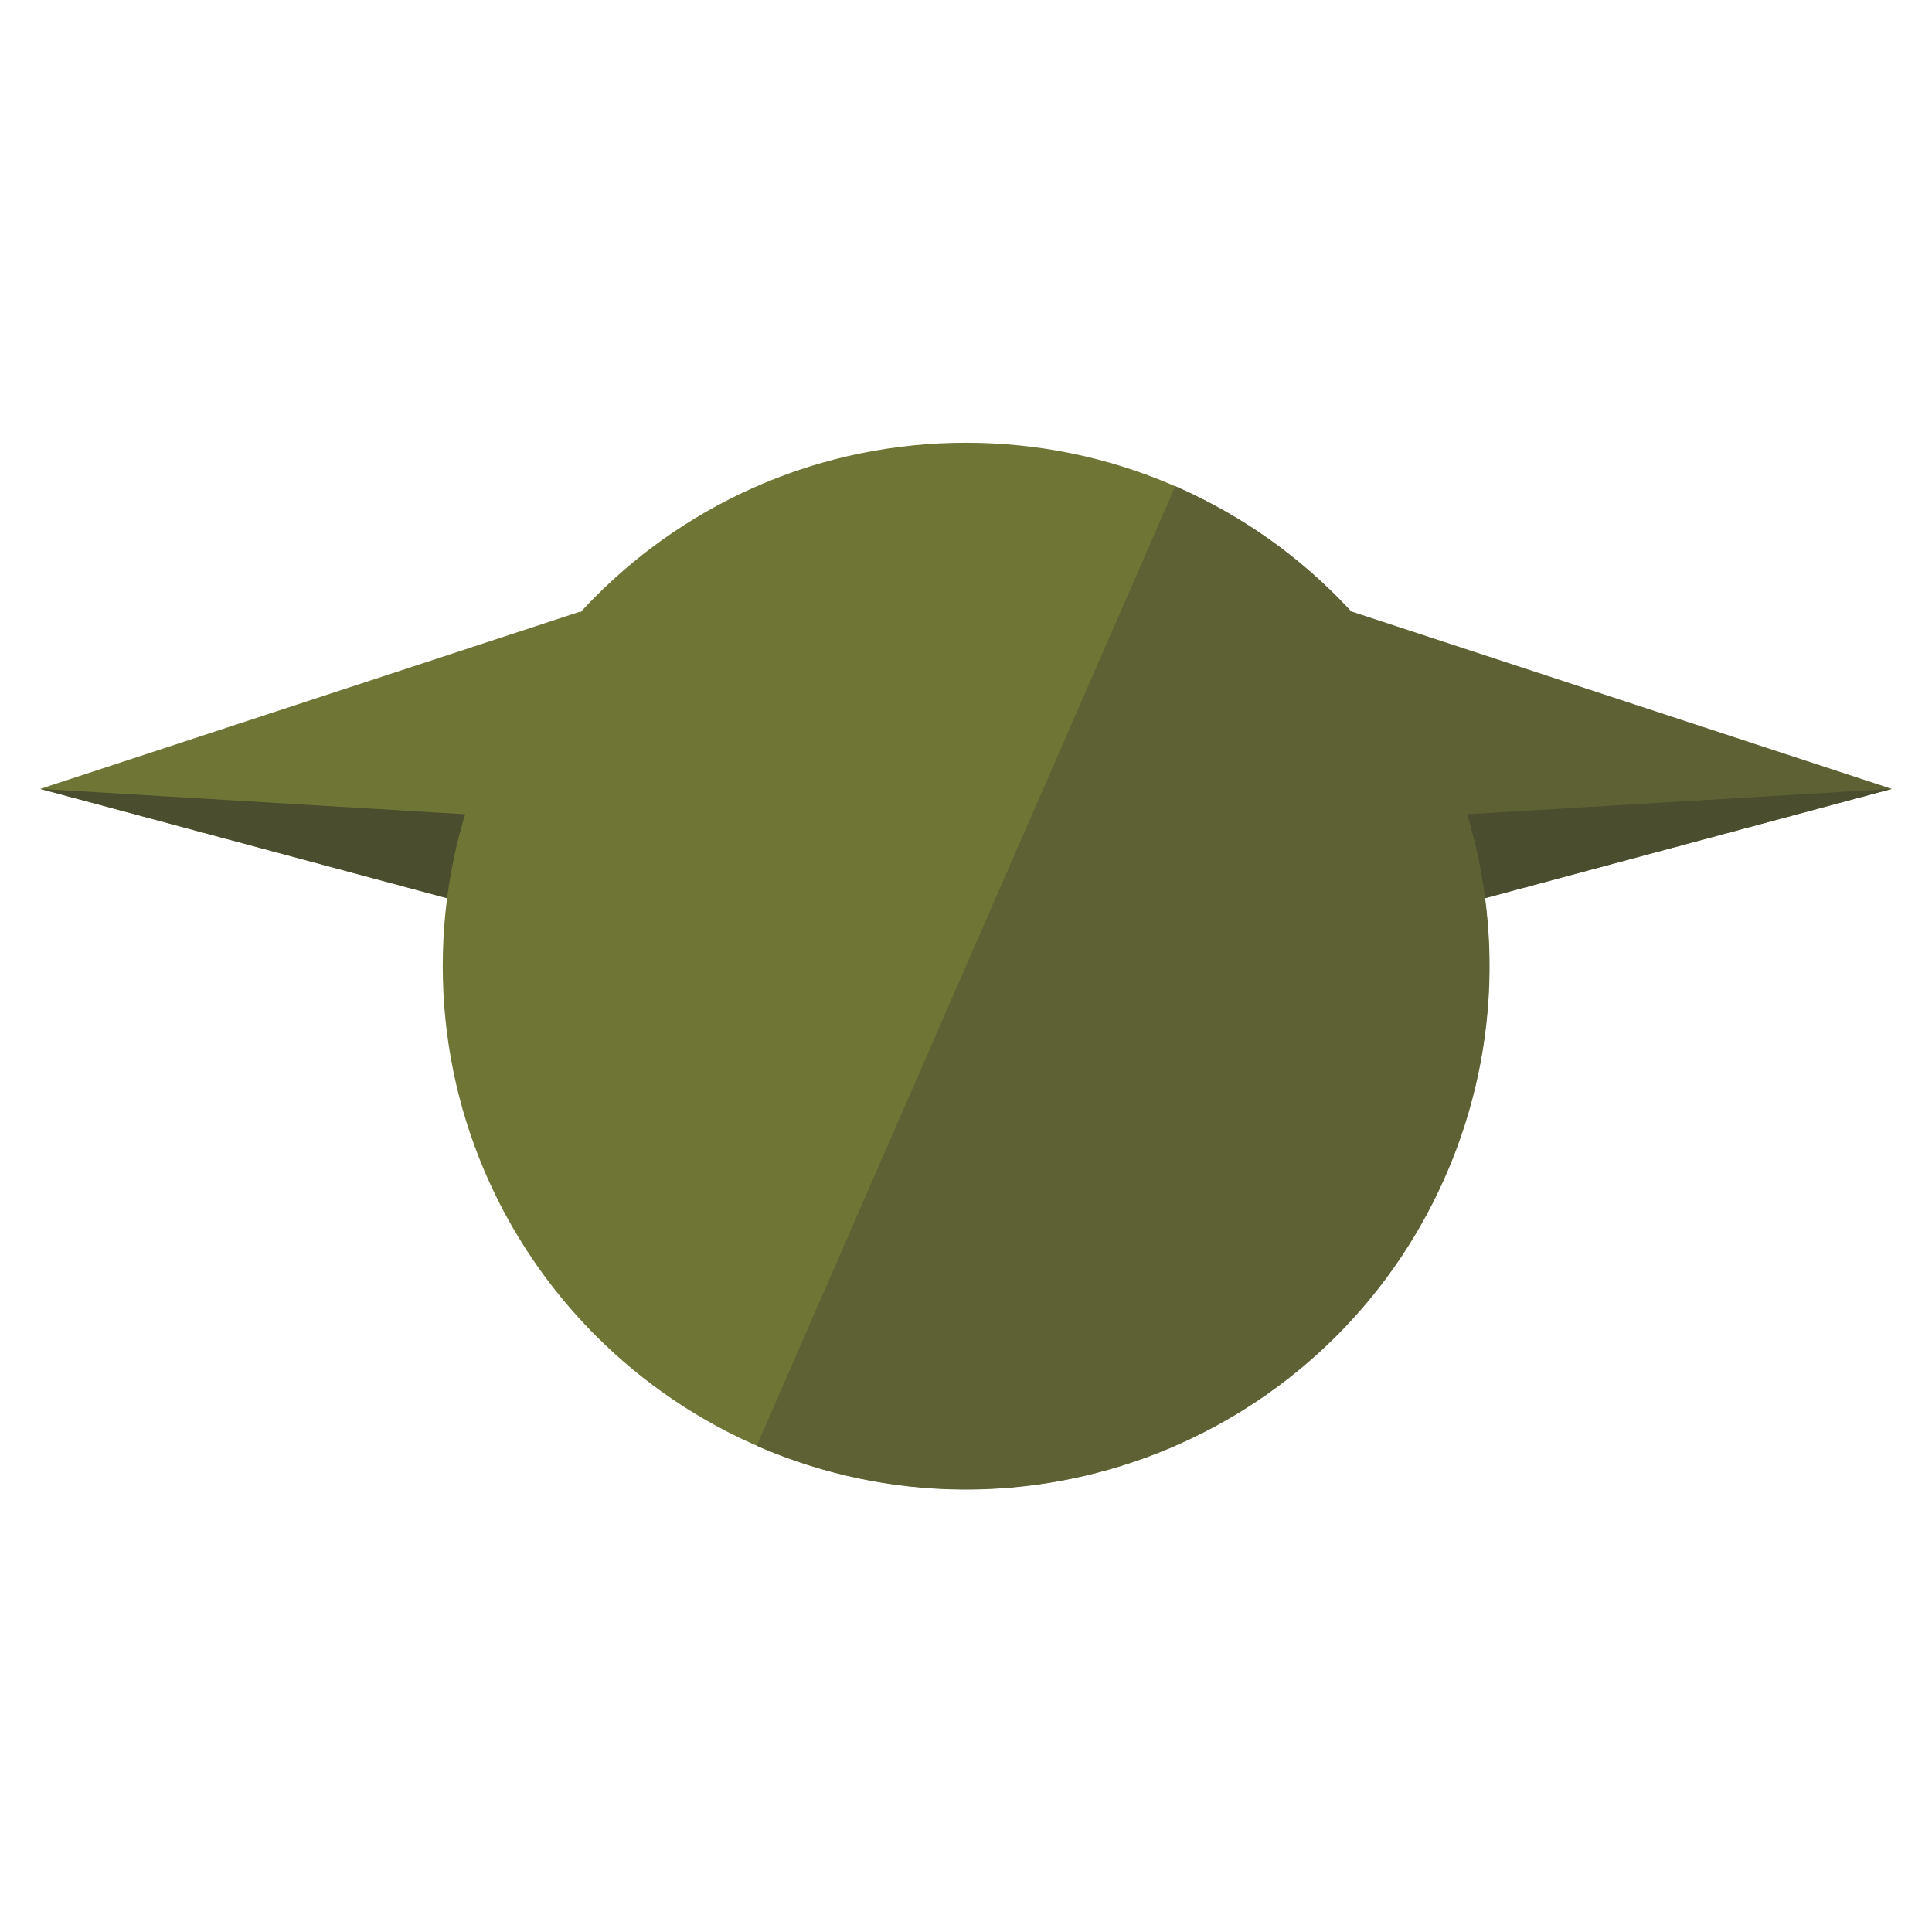
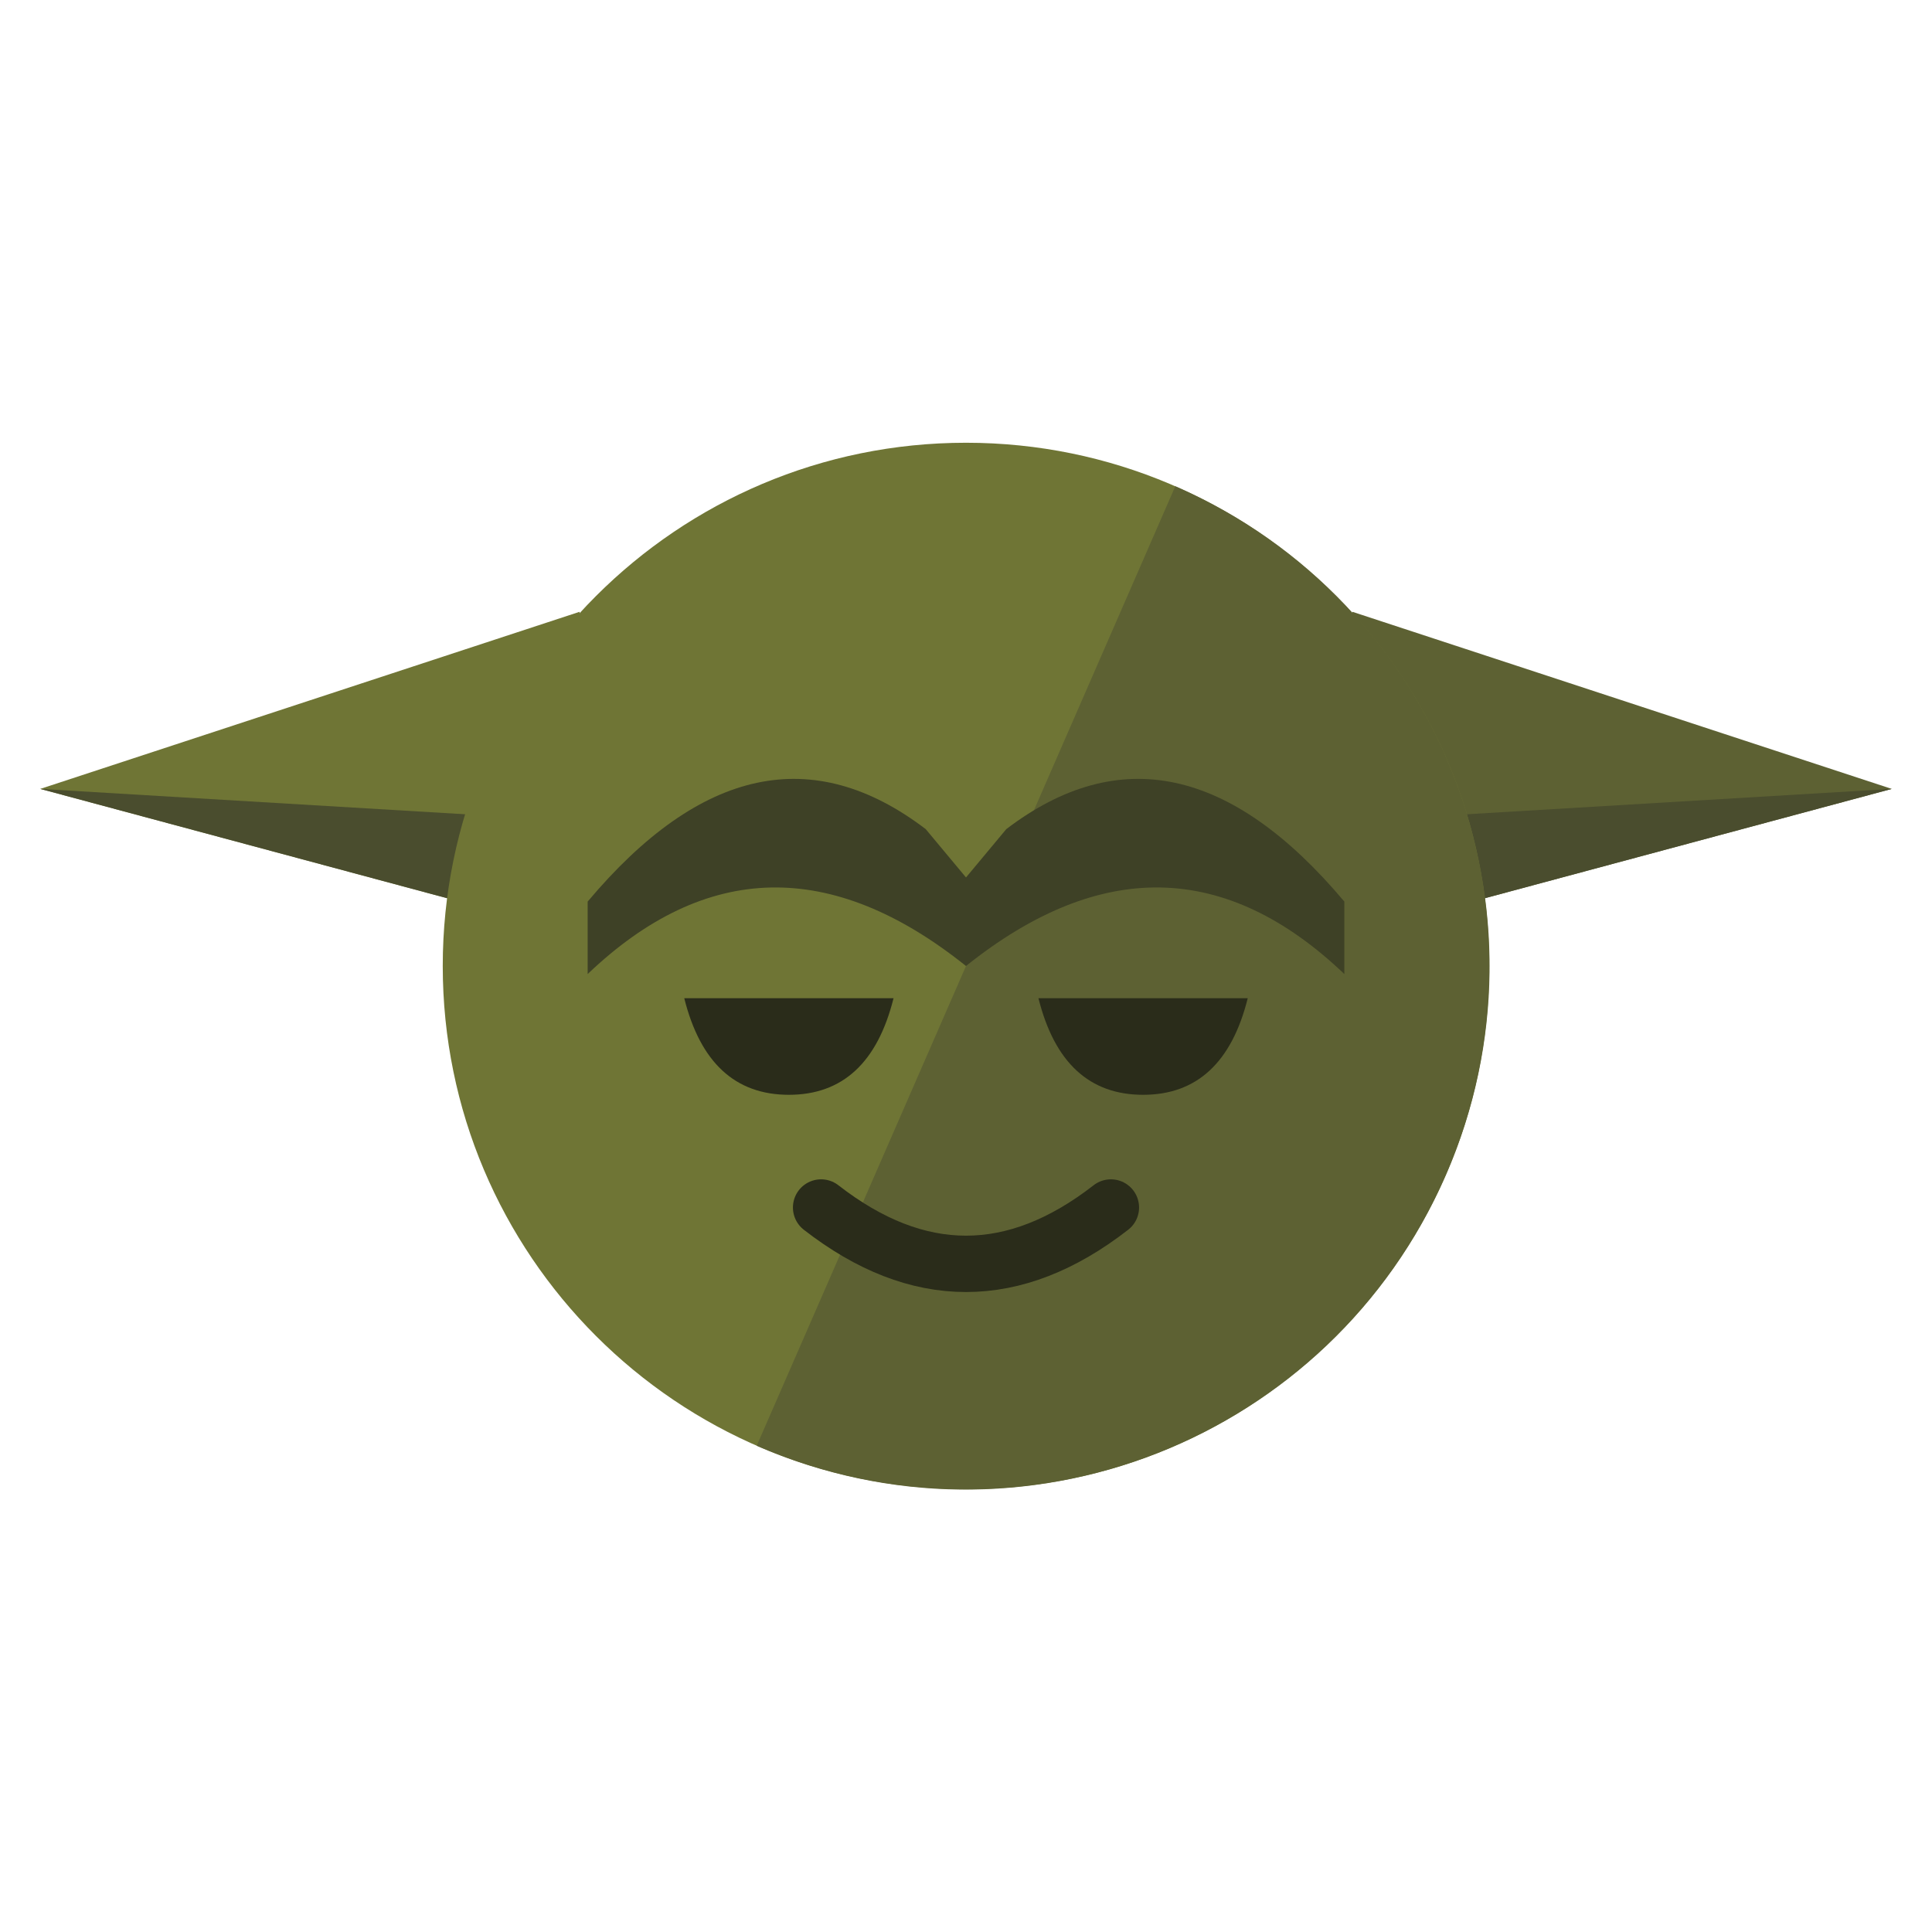
<svg xmlns="http://www.w3.org/2000/svg" viewBox="0 0 24 24">
  <path d="M.5 9.8 7.2 7.6v4z" fill="#6f7535" />
  <path d="M.5 9.8 7.2 10.2v1.4z" fill="#4a4d2e" />
  <path d="M23.5 9.8 16.8 7.6v4z" fill="#5d6133" />
  <path d="M23.5 9.8 16.8 10.2v1.4z" fill="#4a4d2e" />
  <circle cx="12" cy="12" r="6.5" fill="#6f7535" />
  <path d="M14.6 6.04A6.5 6.5 0 0 1 9.4 17.96z" fill="#5d6133" />
+   <path d="M7.3 11.2Q9.4 8.7 11.5 10.3L12 10.9l.5-.6q2.1-1.6 4.2.9v.9Q14.5 10 12 12 9.5 10 7.3 12.1z" fill="#3e4126" />
+   <g fill="#2a2c1a">
+     <path d="M8.5 12.4h2.6q-.3 1.2-1.3 1.2t-1.3-1.2z" />
+     <path d="M12.9 12.4h2.6q-.3 1.2-1.3 1.2t-1.3-1.2z" />
+   </g>
+   <path d="M10.2 15Q12 16.4 13.8 15" fill="none" stroke="#2a2c1a" stroke-width=".7" stroke-linecap="round" />
</svg>
